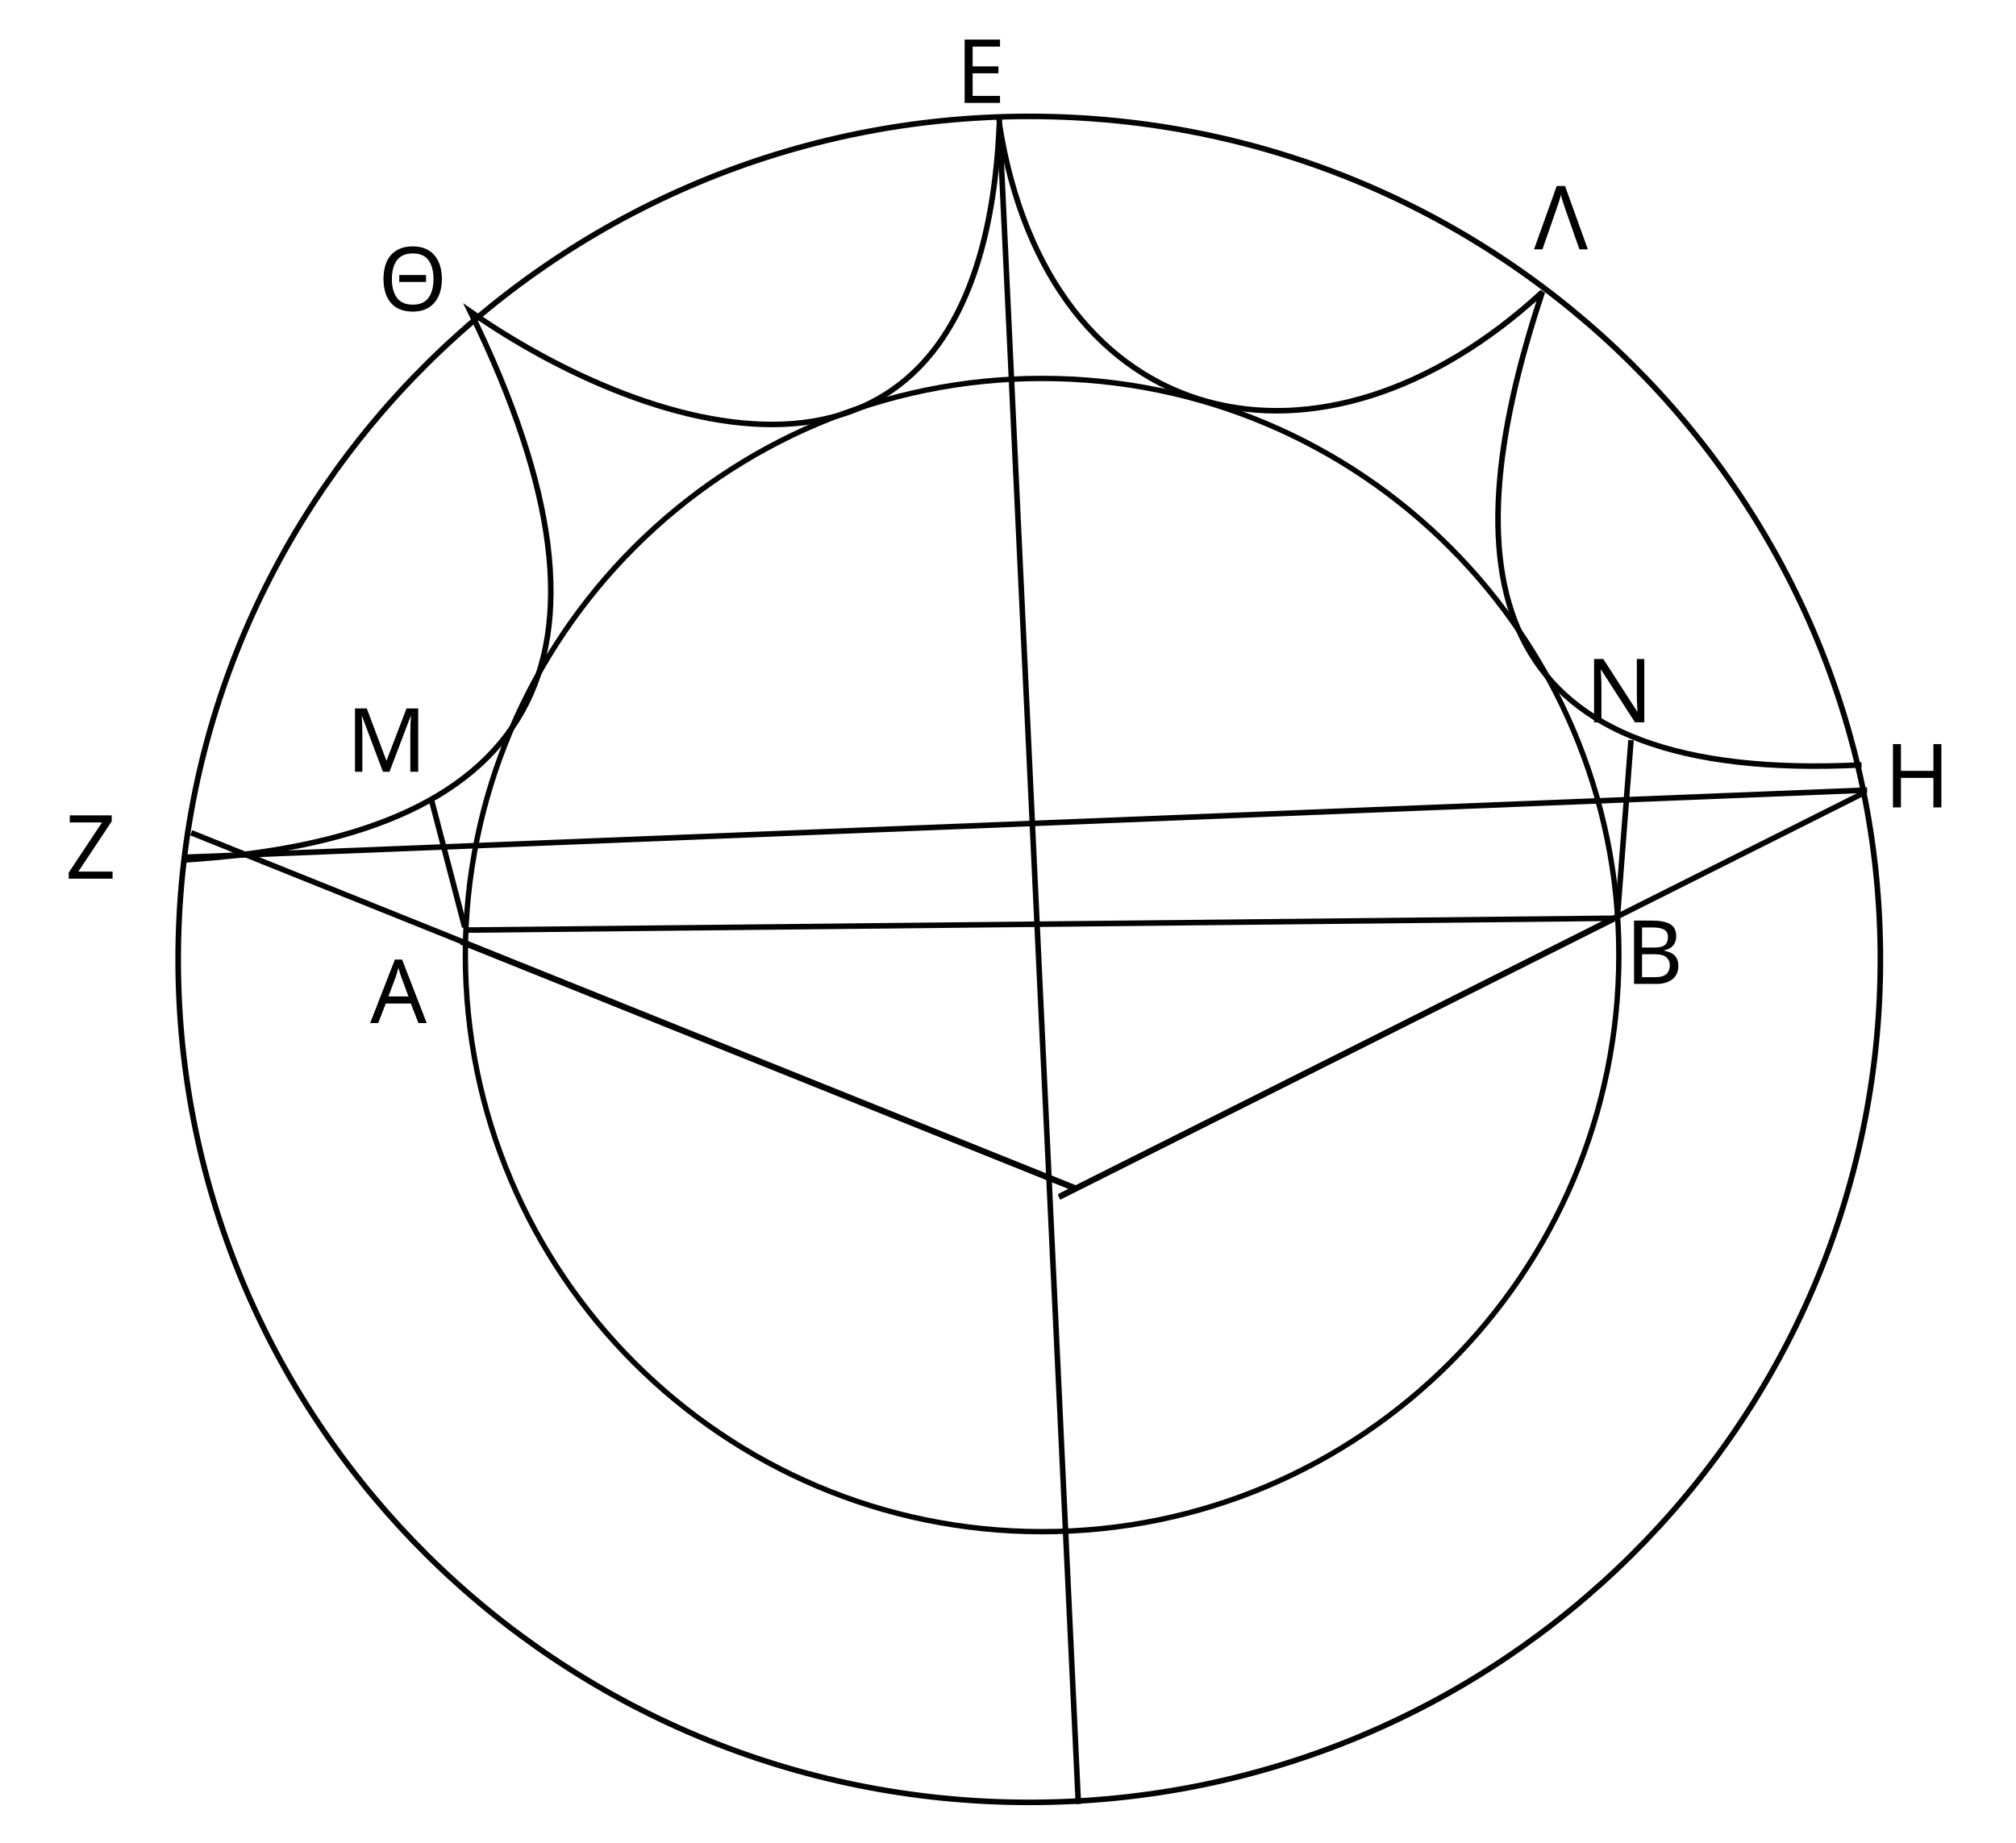
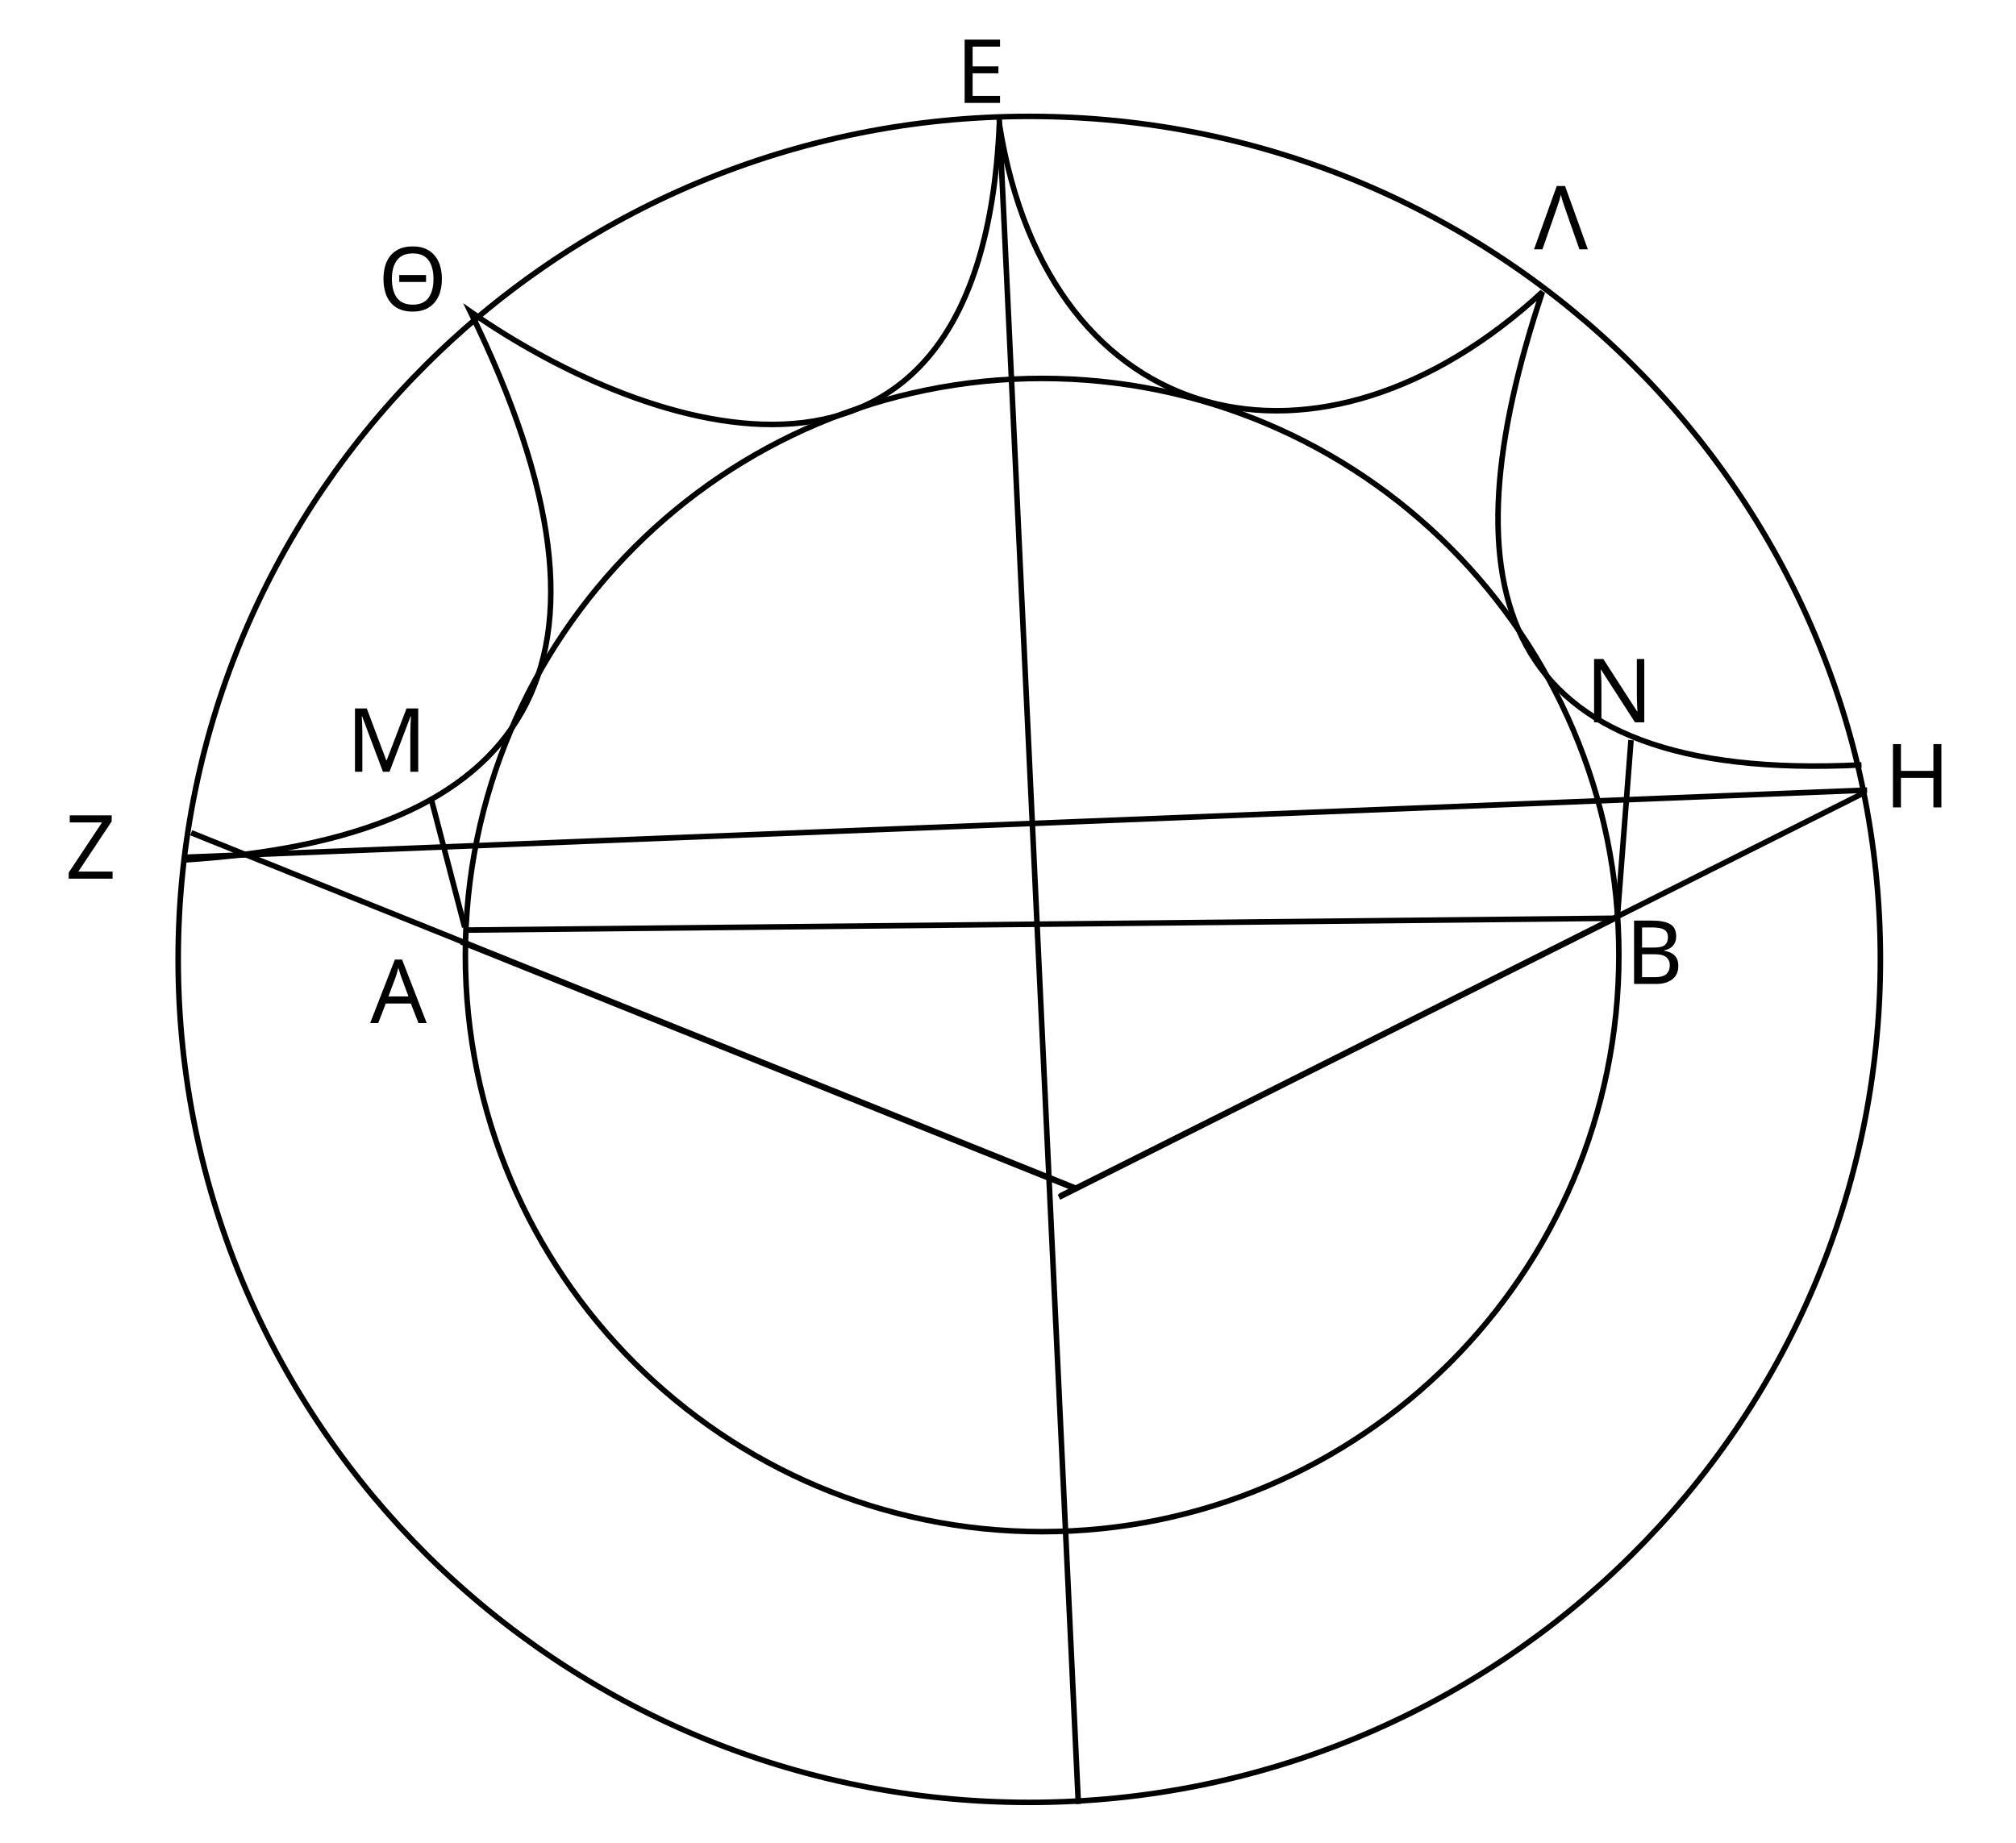
<svg xmlns="http://www.w3.org/2000/svg" height="1330" width="1455" version="1.1">
  <g transform="translate(352.5,132.6378)" display="none">
-     <rect opacity="0.99" height="1330" width="1455" stroke="#000" y="-133.138" x="-352" stroke-width="1" fill="none" />
+     <rect height="1330" width="1455" stroke="#000" y="-133.138" x="-352" stroke-width="1" fill="none" />
  </g>
  <g>
-     <path opacity="0.99" d="m1224.305,661.279a432.345,432.345,0,1,1,-864.691,0,432.345,432.345,0,1,1,864.691,0z" transform="matrix(0.962789,0,0,0.962789,-10.36792,52.76932)" stroke="#000" stroke-width="4" fill="none" />
-     <text style="word-spacing:0px;letter-spacing:0px;" font-weight="normal" font-size="64px" font-style="normal" line-height="125%" y="738.571" x="267.143" font-family="Sans" xml:space="preserve" fill="#000000">
+     <path d="m1224.305,661.279a432.345,432.345,0,1,1,-864.691,0,432.345,432.345,0,1,1,864.691,0z" transform="matrix(0.962789,0,0,0.962789,-10.36792,52.76932)" stroke="#000" stroke-width="4.155" fill="none" />
+     <text style="word-spacing:0px;letter-spacing:0px;" font-family="Sans" font-weight="normal" font-size="64px" line-height="125%" xml:space="preserve" y="738.571" x="267.143" stroke-width="4" font-style="normal" fill="#000000">
      <tspan x="267.143" y="738.571">Α</tspan>
    </text>
-     <text style="word-spacing:0px;letter-spacing:0px;" font-weight="normal" font-size="64px" font-style="normal" line-height="125%" y="710.286" x="1173.143" font-family="Sans" xml:space="preserve" fill="#000000">
+     <text style="word-spacing:0px;letter-spacing:0px;" font-family="Sans" font-weight="normal" font-size="64px" line-height="125%" xml:space="preserve" y="710.286" x="1173.143" stroke-width="4" font-style="normal" fill="#000000">
      <tspan x="1173.143" y="710.286">Β</tspan>
    </text>
  </g>
  <g>
-     <path opacity="0.99" d="m335.714,671.429,831.429-8.571" stroke="#000" stroke-width="4" fill="none" />
+     <path d="m335.714,671.429,831.429-8.571" stroke="#000" stroke-width="4" fill="none" />
  </g>
  <g stroke="#000" stroke-width="4" fill="none">
-     <path opacity="0.99" d="M777.143,858.571,332.857,680" />
-     <path opacity="0.99" d="M764.286,864.286,1165.714,662.857" />
+     <path d="M777.143,858.571,332.857,680" />
+     <path d="M764.286,864.286,1165.714,662.857" />
  </g>
-   <g>
-     <path opacity="0.99" d="M131.32,620.873c251.081-15.175,334.034-138.433,208.091-395.98,126.064,88.091,368.748,172.782,381.838-135.36,35.692,225.601,233.008,268.027,391.939,121.218-70.594,212.054-37.316,354.861,230.315,341.432" stroke="#000" stroke-width="4" fill="none" />
-     <text style="word-spacing:0px;letter-spacing:0px;" font-weight="normal" font-size="64px" font-style="normal" line-height="125%" y="74.286" x="690" font-family="Sans" xml:space="preserve" fill="#000000">
+   <g stroke-width="4">
+     <path d="M131.32,620.873c251.081-15.175,334.034-138.433,208.091-395.98,126.064,88.091,368.748,172.782,381.838-135.36,35.692,225.601,233.008,268.027,391.939,121.218-70.594,212.054-37.316,354.861,230.315,341.432" stroke="#000" fill="none" />
+     <text style="letter-spacing:0px;word-spacing:0px;" line-height="125%" font-family="Sans" xml:space="preserve" font-size="64px" font-style="normal" y="74.286" x="690" font-weight="normal" fill="#000000">
      <tspan x="690" y="74.286">Ε</tspan>
    </text>
-     <text style="word-spacing:0px;letter-spacing:0px;" font-weight="normal" font-size="64px" font-style="normal" line-height="125%" y="634.286" x="47.143" font-family="Sans" xml:space="preserve" fill="#000000">
+     <text style="letter-spacing:0px;word-spacing:0px;" line-height="125%" font-family="Sans" xml:space="preserve" font-size="64px" font-style="normal" y="634.286" x="47.143" font-weight="normal" fill="#000000">
      <tspan x="47.143" y="634.286">Ζ</tspan>
    </text>
-     <text style="word-spacing:0px;letter-spacing:0px;" font-weight="normal" font-size="64px" font-style="normal" line-height="125%" y="582.857" x="1360" font-family="Sans" xml:space="preserve" fill="#000000">
+     <text style="letter-spacing:0px;word-spacing:0px;" line-height="125%" font-family="Sans" xml:space="preserve" font-size="64px" font-style="normal" y="582.857" x="1360" font-weight="normal" fill="#000000">
      <tspan x="1360" y="582.857">Η</tspan>
    </text>
-     <text style="word-spacing:0px;letter-spacing:0px;" font-weight="normal" font-size="64px" font-style="normal" line-height="125%" y="224.286" x="272.857" font-family="Sans" xml:space="preserve" fill="#000000">
+     <text style="letter-spacing:0px;word-spacing:0px;" line-height="125%" font-family="Sans" xml:space="preserve" font-size="64px" font-style="normal" y="224.286" x="272.857" font-weight="normal" fill="#000000">
      <tspan x="272.857" y="224.286">Θ</tspan>
    </text>
-     <text style="word-spacing:0px;letter-spacing:0px;" font-weight="normal" font-size="64px" font-style="normal" line-height="125%" y="180" x="1107.143" font-family="Sans" xml:space="preserve" fill="#000000">
+     <text style="letter-spacing:0px;word-spacing:0px;" line-height="125%" font-family="Sans" xml:space="preserve" font-size="64px" font-style="normal" y="180" x="1107.143" font-weight="normal" fill="#000000">
      <tspan x="1107.143" y="180">Λ</tspan>
    </text>
  </g>
-   <g stroke="#000" stroke-width="4" fill="none">
-     <path opacity="0.99" d="m1357.143,727.143a605.714,605.714,0,1,1,-1211.429,0,605.714,605.714,0,1,1,1211.429,0z" transform="matrix(1.01412,0,0,1.004686,-19.18155,-37.9788)" />
-     <path opacity="0.99" d="M765.167,863.405,1343.405,573.257" />
-     <path opacity="0.99" d="M776.269,857.698,138.016,601.165" />
-     <path opacity="0.99" d="M721.143,85.143,778.286,1302.286" />
+   <g stroke="#000" fill="none">
+     <path d="m1357.143,727.143a605.714,605.714,0,1,1,-1211.429,0,605.714,605.714,0,1,1,1211.429,0z" transform="matrix(1.01412,0,0,1.004686,-19.18155,-37.9788)" stroke-width="3.963" />
+     <path d="M765.167,863.405,1343.405,573.257" stroke-width="4" />
+     <path d="M776.269,857.698,138.016,601.165" stroke-width="4" />
+     <path stroke-width="4" d="M721.143,85.143,778.286,1302.286" />
  </g>
  <g>
-     <path opacity="0.99" d="M133.34,618.853,1347.544,570.365" stroke="#000" stroke-width="4" fill="none" />
+     <path d="M133.34,618.853,1347.544,570.365" stroke="#000" stroke-width="4" fill="none" />
  </g>
-   <g>
-     <path opacity="0.99" d="M335.371,669.36,311.127,576.426" stroke="#000" stroke-width="4" fill="none" />
-     <path opacity="0.99" d="m1167.143,664.286,10-130" stroke="#000" stroke-width="4" fill="none" />
-     <text style="word-spacing:0px;letter-spacing:0px;" font-weight="normal" font-size="64px" font-style="normal" line-height="125%" y="557.143" x="250" font-family="Sans" xml:space="preserve" fill="#000000">
+   <g stroke-width="4">
+     <path d="M335.371,669.36,311.127,576.426" stroke="#000" fill="none" />
+     <path d="m1167.143,664.286,10-130" stroke="#000" fill="none" />
+     <text style="word-spacing:0px;letter-spacing:0px;" font-weight="normal" xml:space="preserve" font-size="64px" font-style="normal" line-height="125%" y="557.143" x="250" font-family="Sans" fill="#000000">
      <tspan x="250" y="557.143">Μ</tspan>
    </text>
-     <text style="word-spacing:0px;letter-spacing:0px;" font-weight="normal" font-size="64px" font-style="normal" line-height="125%" y="521.429" x="1144.286" font-family="Sans" xml:space="preserve" fill="#000000">
+     <text style="word-spacing:0px;letter-spacing:0px;" font-weight="normal" xml:space="preserve" font-size="64px" font-style="normal" line-height="125%" y="521.429" x="1144.286" font-family="Sans" fill="#000000">
      <tspan x="1144.286" y="521.429">Ν</tspan>
    </text>
  </g>
</svg>
